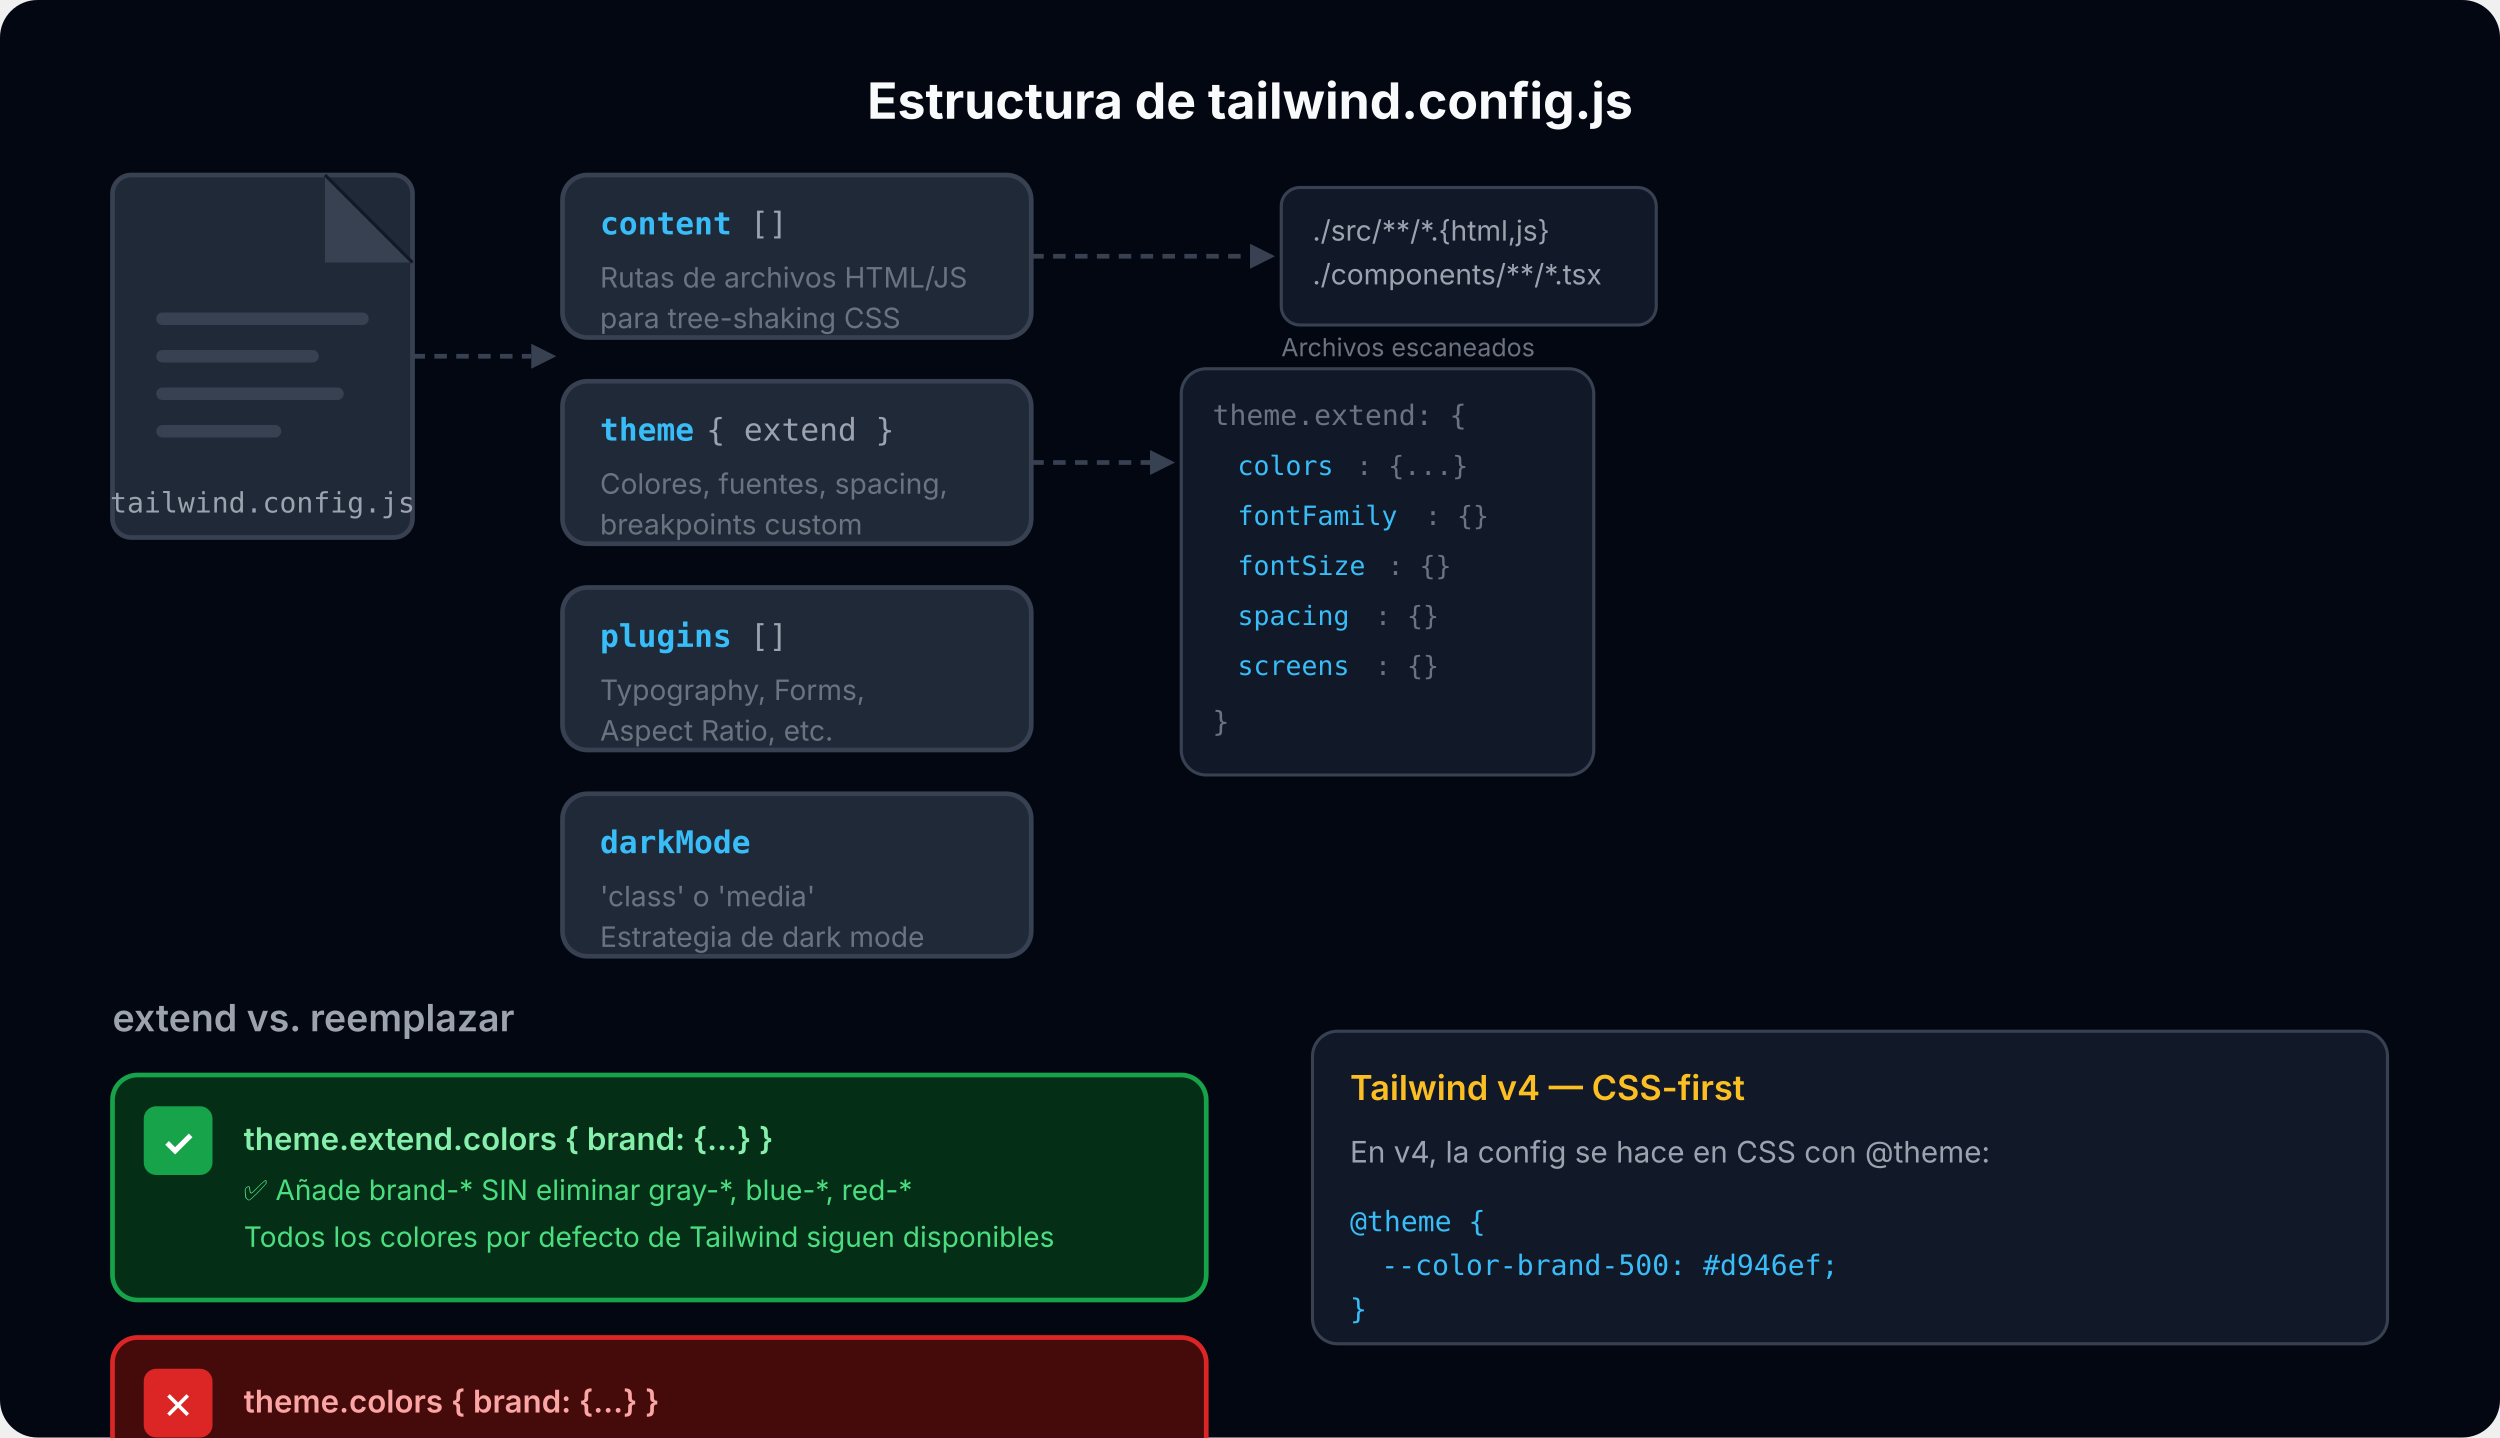
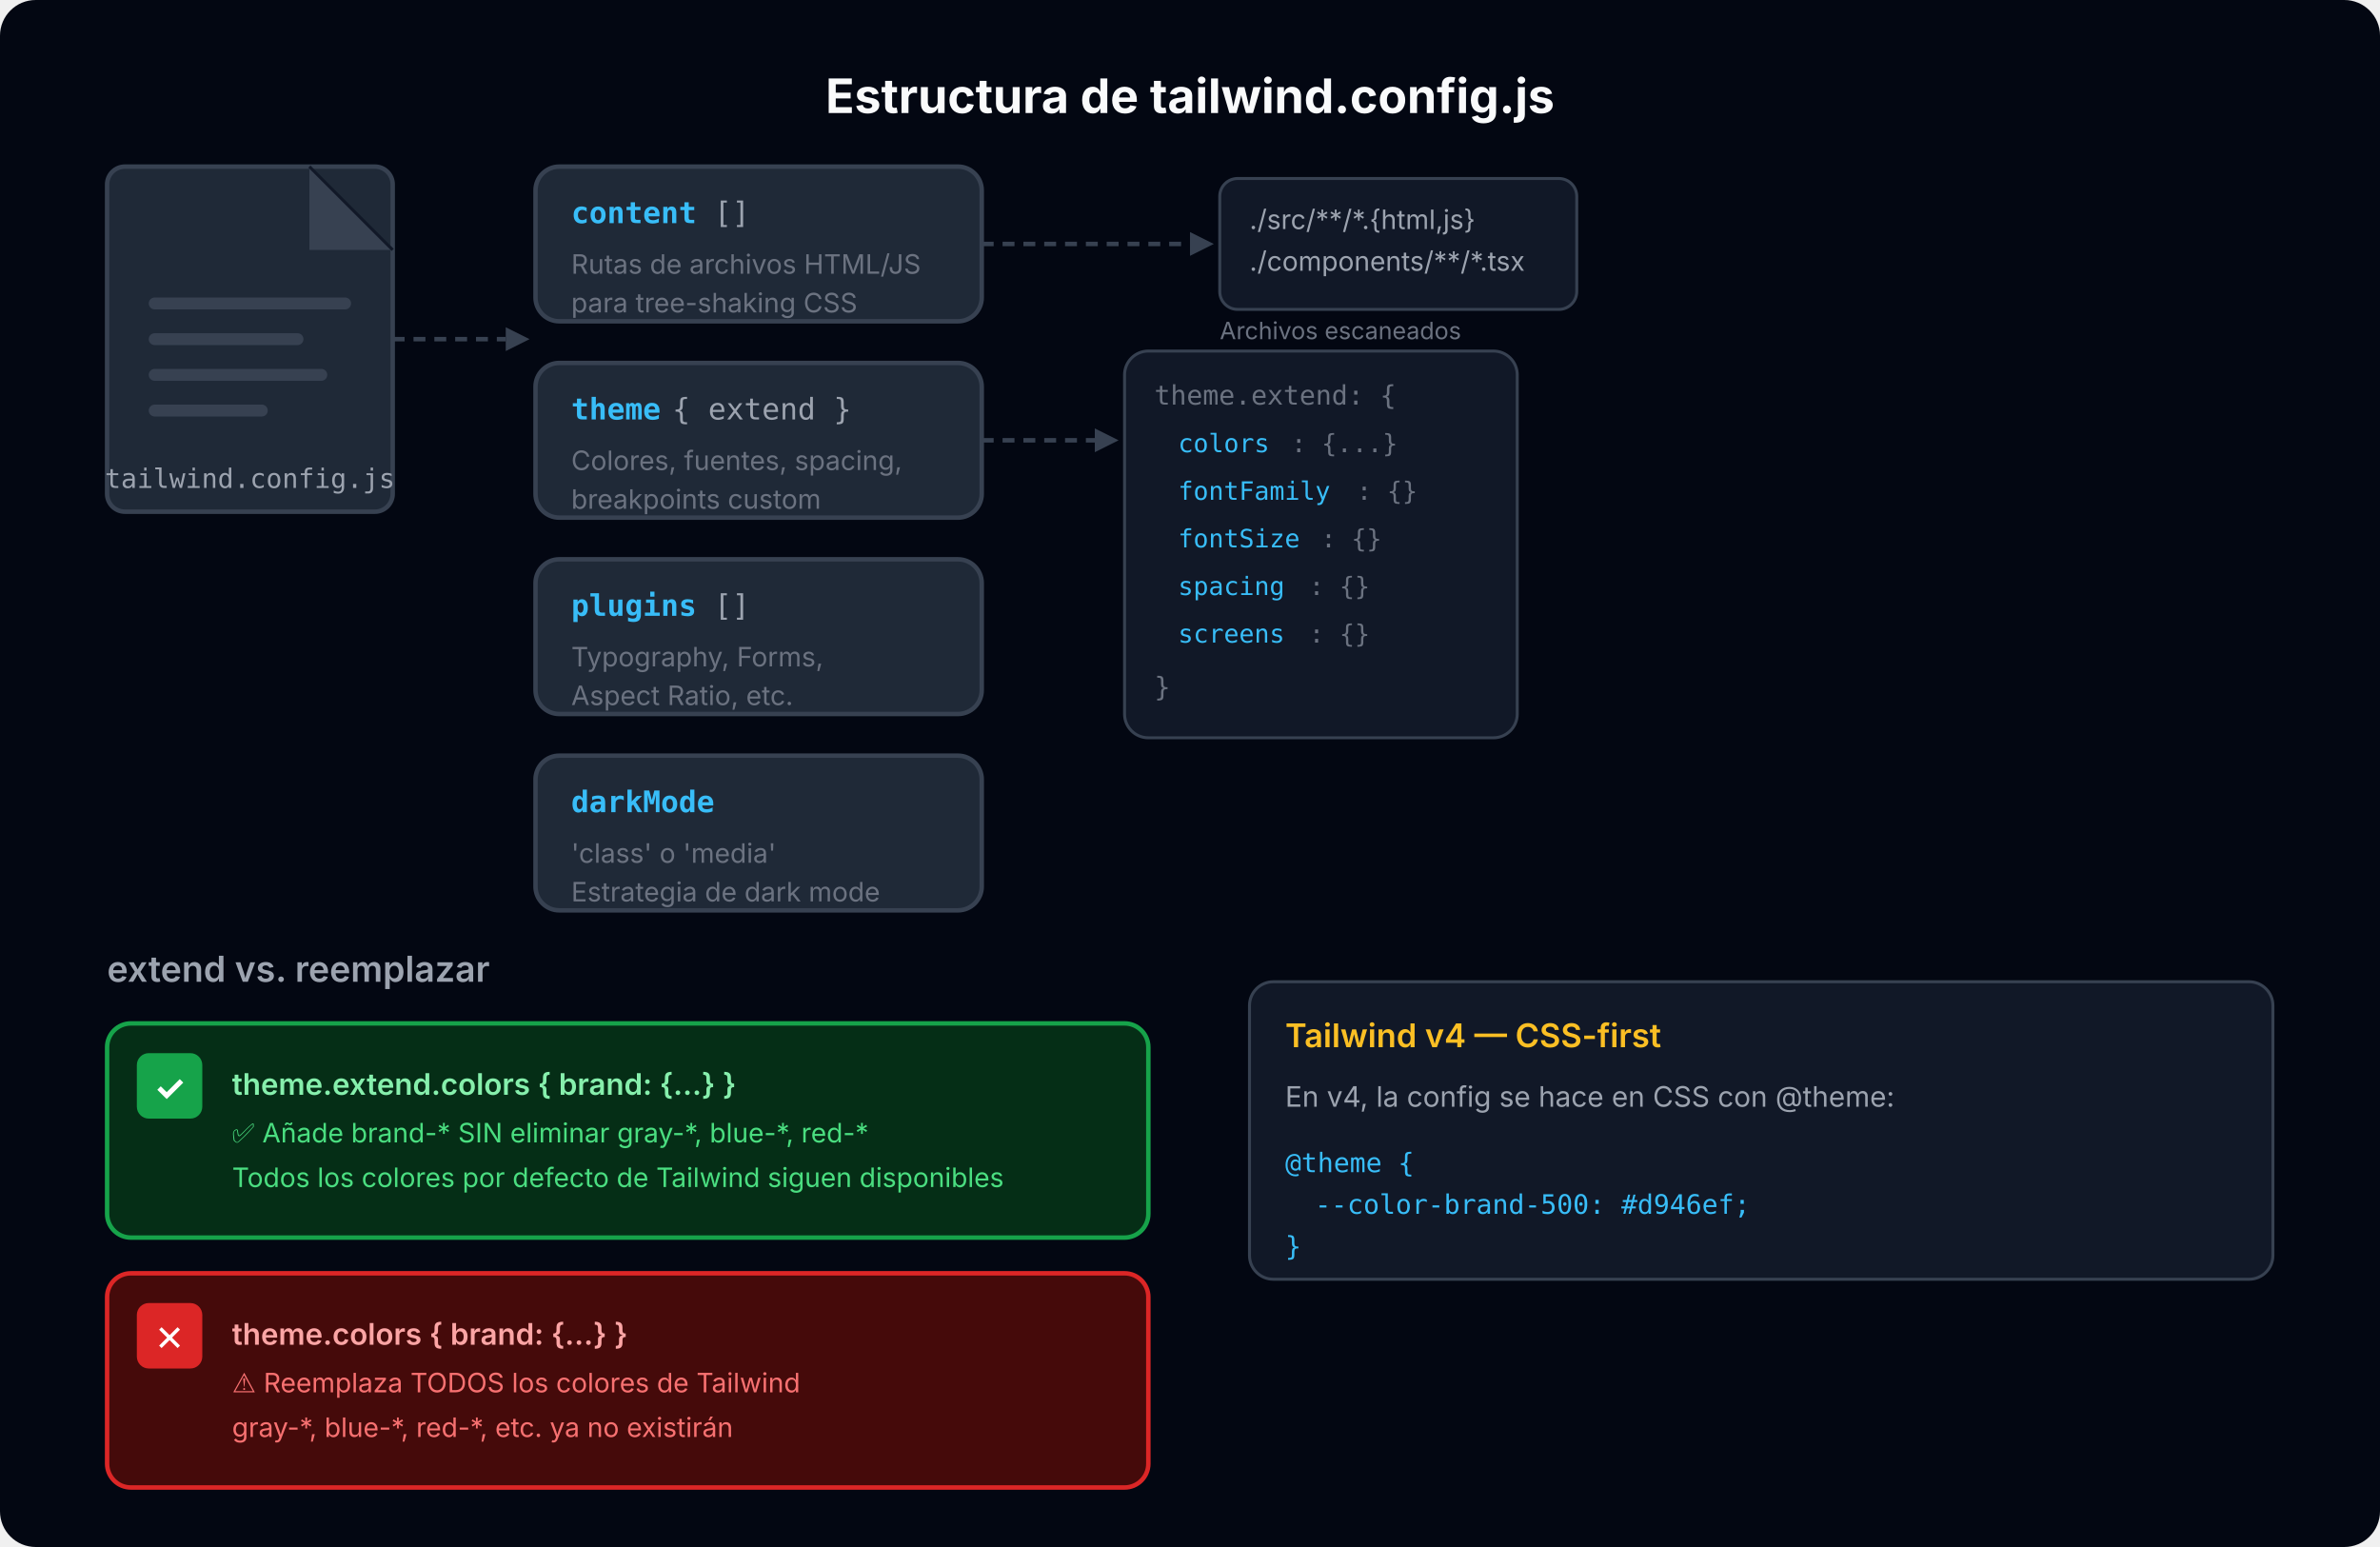
- <svg xmlns="http://www.w3.org/2000/svg" viewBox="0 0 800 460" width="800" height="460">
+ <svg xmlns="http://www.w3.org/2000/svg" viewBox="0 0 800 520" width="100%">
  <defs>
    <style>
      text { font-family: Inter, system-ui, sans-serif; }
      .label-mono { font-family: 'JetBrains Mono', 'Fira Code', monospace; }
    </style>
  </defs>
-   <rect width="800" height="460" fill="#030712" rx="12" />
+   <rect width="800" height="520" fill="#030712" rx="12" />
  <text x="400" y="38" text-anchor="middle" fill="#F9FAFB" font-size="16" font-weight="700">
    Estructura de tailwind.config.js
  </text>
  <g transform="translate(36, 56)">
    <rect width="96" height="116" rx="6" fill="#1F2937" stroke="#374151" stroke-width="1.5" />
    <path d="M68 0 L96 28 L68 28 Z" fill="#374151" />
    <path d="M68 0 L96 28" fill="none" stroke="#111827" stroke-width="1" />
    <rect x="14" y="44" width="68" height="4" rx="2" fill="#374151" />
    <rect x="14" y="56" width="52" height="4" rx="2" fill="#374151" />
    <rect x="14" y="68" width="60" height="4" rx="2" fill="#374151" />
    <rect x="14" y="80" width="40" height="4" rx="2" fill="#374151" />
    <text x="48" y="108" text-anchor="middle" fill="#9CA3AF" font-size="9" class="label-mono">
      tailwind.config.js
    </text>
  </g>
  <line x1="132" y1="114" x2="170" y2="114" stroke="#374151" stroke-width="1.5" stroke-dasharray="4,3" />
  <polygon points="170,110 178,114 170,118" fill="#374151" />
  <g transform="translate(180, 56)">
    <rect width="150" height="52" rx="8" fill="#1F2937" stroke="#374151" stroke-width="1.5" />
    <text x="12" y="19" fill="#38BDF8" font-size="10" class="label-mono" font-weight="600">content</text>
    <text x="12" y="19" dx="48" fill="#9CA3AF" font-size="10" class="label-mono">[]</text>
    <text x="12" y="36" fill="#6B7280" font-size="9">Rutas de archivos HTML/JS</text>
    <text x="12" y="49" fill="#6B7280" font-size="9">para tree-shaking CSS</text>
  </g>
  <g transform="translate(180, 122)">
    <rect width="150" height="52" rx="8" fill="#1F2937" stroke="#374151" stroke-width="1.5" />
    <text x="12" y="19" fill="#38BDF8" font-size="10" class="label-mono" font-weight="600">theme</text>
    <text x="12" y="19" dx="34" fill="#9CA3AF" font-size="10" class="label-mono"> { extend }</text>
    <text x="12" y="36" fill="#6B7280" font-size="9">Colores, fuentes, spacing,</text>
    <text x="12" y="49" fill="#6B7280" font-size="9">breakpoints custom</text>
  </g>
  <g transform="translate(180, 188)">
    <rect width="150" height="52" rx="8" fill="#1F2937" stroke="#374151" stroke-width="1.5" />
    <text x="12" y="19" fill="#38BDF8" font-size="10" class="label-mono" font-weight="600">plugins</text>
    <text x="12" y="19" dx="48" fill="#9CA3AF" font-size="10" class="label-mono">[]</text>
    <text x="12" y="36" fill="#6B7280" font-size="9">Typography, Forms,</text>
    <text x="12" y="49" fill="#6B7280" font-size="9">Aspect Ratio, etc.</text>
  </g>
  <g transform="translate(180, 254)">
    <rect width="150" height="52" rx="8" fill="#1F2937" stroke="#374151" stroke-width="1.5" />
    <text x="12" y="19" fill="#38BDF8" font-size="10" class="label-mono" font-weight="600">darkMode</text>
    <text x="12" y="36" fill="#6B7280" font-size="9">'class' o 'media'</text>
    <text x="12" y="49" fill="#6B7280" font-size="9">Estrategia de dark mode</text>
  </g>
  <line x1="330" y1="82" x2="400" y2="82" stroke="#374151" stroke-width="1.5" stroke-dasharray="4,3" />
  <polygon points="400,78 408,82 400,86" fill="#374151" />
  <g transform="translate(410, 60)">
    <rect width="120" height="44" rx="6" fill="#111827" stroke="#374151" stroke-width="1" />
    <text x="10" y="17" fill="#9CA3AF" font-size="9">./src/**/*.{html,js}</text>
    <text x="10" y="31" fill="#9CA3AF" font-size="9">./components/**/*.tsx</text>
    <text x="0" y="54" fill="#6B7280" font-size="8">Archivos escaneados</text>
  </g>
  <line x1="330" y1="148" x2="368" y2="148" stroke="#374151" stroke-width="1.5" stroke-dasharray="4,3" />
  <polygon points="368,144 376,148 368,152" fill="#374151" />
  <g transform="translate(378, 118)">
    <rect width="132" height="130" rx="8" fill="#111827" stroke="#374151" stroke-width="1" />
    <text x="10" y="18" fill="#6B7280" font-size="9" class="label-mono">theme.extend: {</text>
    <text x="18" y="34" fill="#38BDF8" font-size="8.5" class="label-mono">colors</text>
    <text x="18" y="34" dx="38" fill="#6B7280" font-size="8.5" class="label-mono">: {...}</text>
    <text x="18" y="50" fill="#38BDF8" font-size="8.5" class="label-mono">fontFamily</text>
    <text x="18" y="50" dx="60" fill="#6B7280" font-size="8.5" class="label-mono">: {}</text>
    <text x="18" y="66" fill="#38BDF8" font-size="8.5" class="label-mono">fontSize</text>
    <text x="18" y="66" dx="48" fill="#6B7280" font-size="8.5" class="label-mono">: {}</text>
    <text x="18" y="82" fill="#38BDF8" font-size="8.5" class="label-mono">spacing</text>
    <text x="18" y="82" dx="44" fill="#6B7280" font-size="8.5" class="label-mono">: {}</text>
    <text x="18" y="98" fill="#38BDF8" font-size="8.5" class="label-mono">screens</text>
    <text x="18" y="98" dx="44" fill="#6B7280" font-size="8.5" class="label-mono">: {}</text>
    <text x="10" y="116" fill="#6B7280" font-size="9" class="label-mono">}</text>
  </g>
  <g transform="translate(36, 330)">
    <text x="0" y="0" fill="#9CA3AF" font-size="12" font-weight="600">extend vs. reemplazar</text>
    <g transform="translate(0, 14)">
      <rect width="350" height="72" rx="8" fill="#052E16" stroke="#16A34A" stroke-width="1.5" />
      <rect x="10" y="10" width="22" height="22" rx="4" fill="#16A34A" />
      <text x="21" y="26" text-anchor="middle" fill="white" font-size="12" font-weight="700">✓</text>
      <text x="42" y="24" fill="#86EFAC" font-size="10" font-weight="600">theme.extend.colors { brand: {...} }</text>
      <text x="42" y="40" fill="#4ADE80" font-size="9">✅ Añade brand-* SIN eliminar gray-*, blue-*, red-*</text>
      <text x="42" y="55" fill="#4ADE80" font-size="9">   Todos los colores por defecto de Tailwind siguen disponibles</text>
    </g>
    <g transform="translate(0, 98)">
      <rect width="350" height="72" rx="8" fill="#450A0A" stroke="#DC2626" stroke-width="1.5" />
      <rect x="10" y="10" width="22" height="22" rx="4" fill="#DC2626" />
      <text x="21" y="26" text-anchor="middle" fill="white" font-size="12" font-weight="700">✕</text>
      <text x="42" y="24" fill="#FCA5A5" font-size="10" font-weight="600">theme.colors { brand: {...} }</text>
      <text x="42" y="40" fill="#F87171" font-size="9">⚠️ Reemplaza TODOS los colores de Tailwind</text>
      <text x="42" y="55" fill="#F87171" font-size="9">   gray-*, blue-*, red-*, etc. ya no existirán</text>
    </g>
  </g>
  <g transform="translate(420, 330)">
    <rect width="344" height="100" rx="8" fill="#111827" stroke="#374151" stroke-width="1" />
    <text x="12" y="22" fill="#FBBF24" font-size="11" font-weight="600">Tailwind v4 — CSS-first</text>
    <text x="12" y="42" fill="#9CA3AF" font-size="9.5">En v4, la config se hace en CSS con @theme:</text>
    <text x="12" y="64" fill="#38BDF8" font-size="9" class="label-mono">@theme {</text>
    <text x="22" y="78" fill="#38BDF8" font-size="9" class="label-mono">--color-brand-500: #d946ef;</text>
    <text x="12" y="92" fill="#38BDF8" font-size="9" class="label-mono">}</text>
  </g>
</svg>
